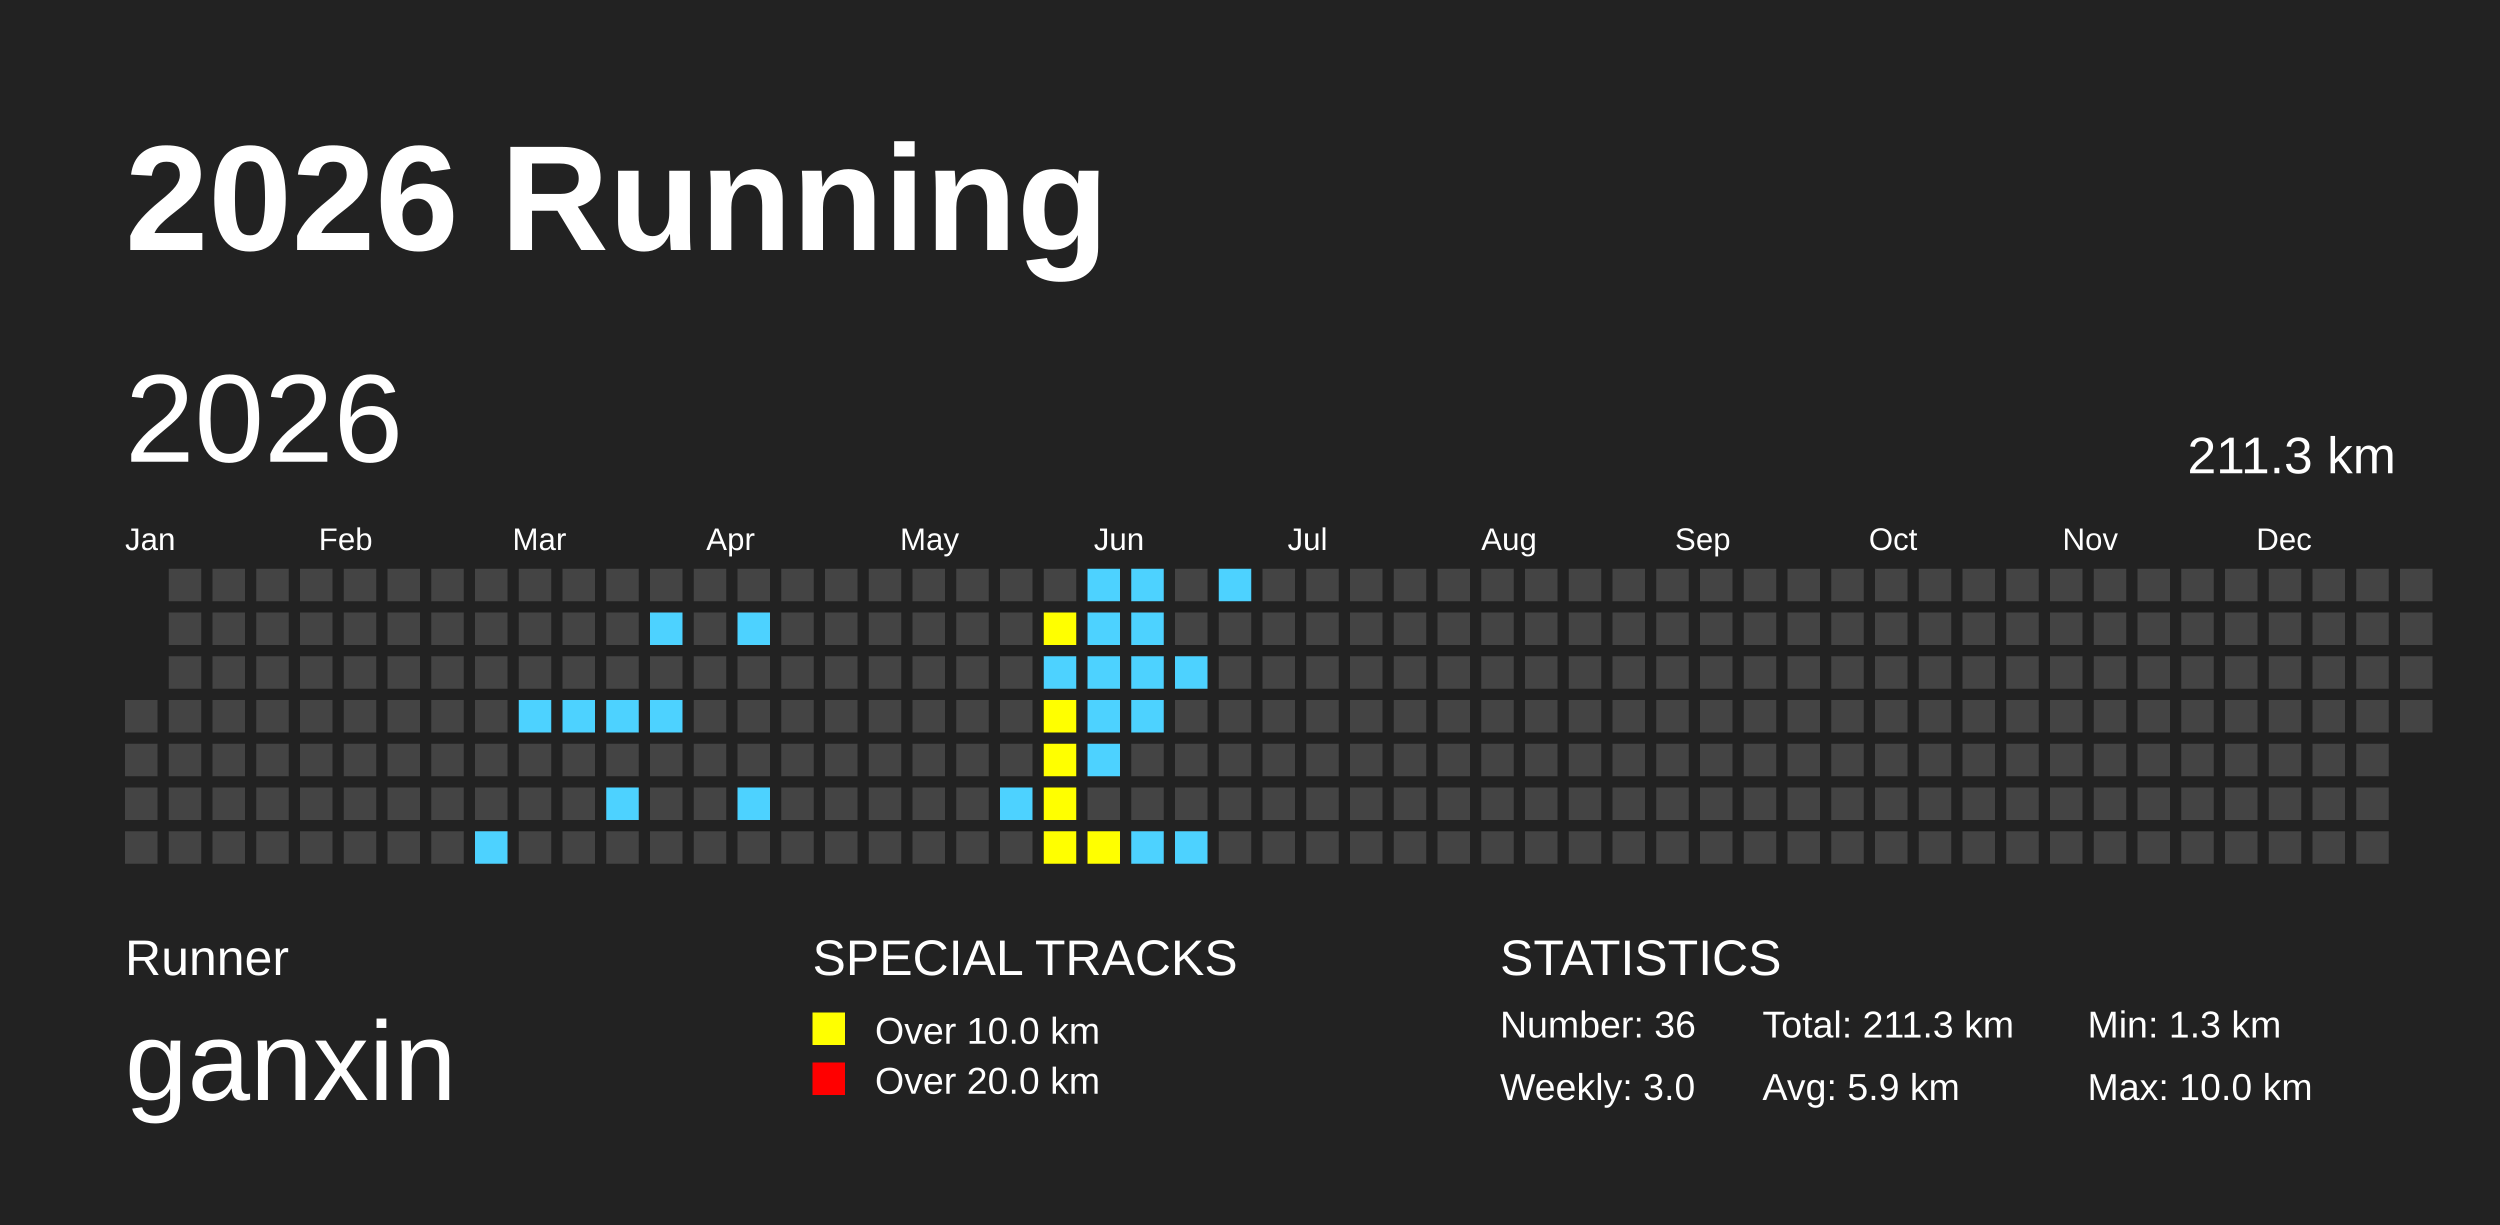
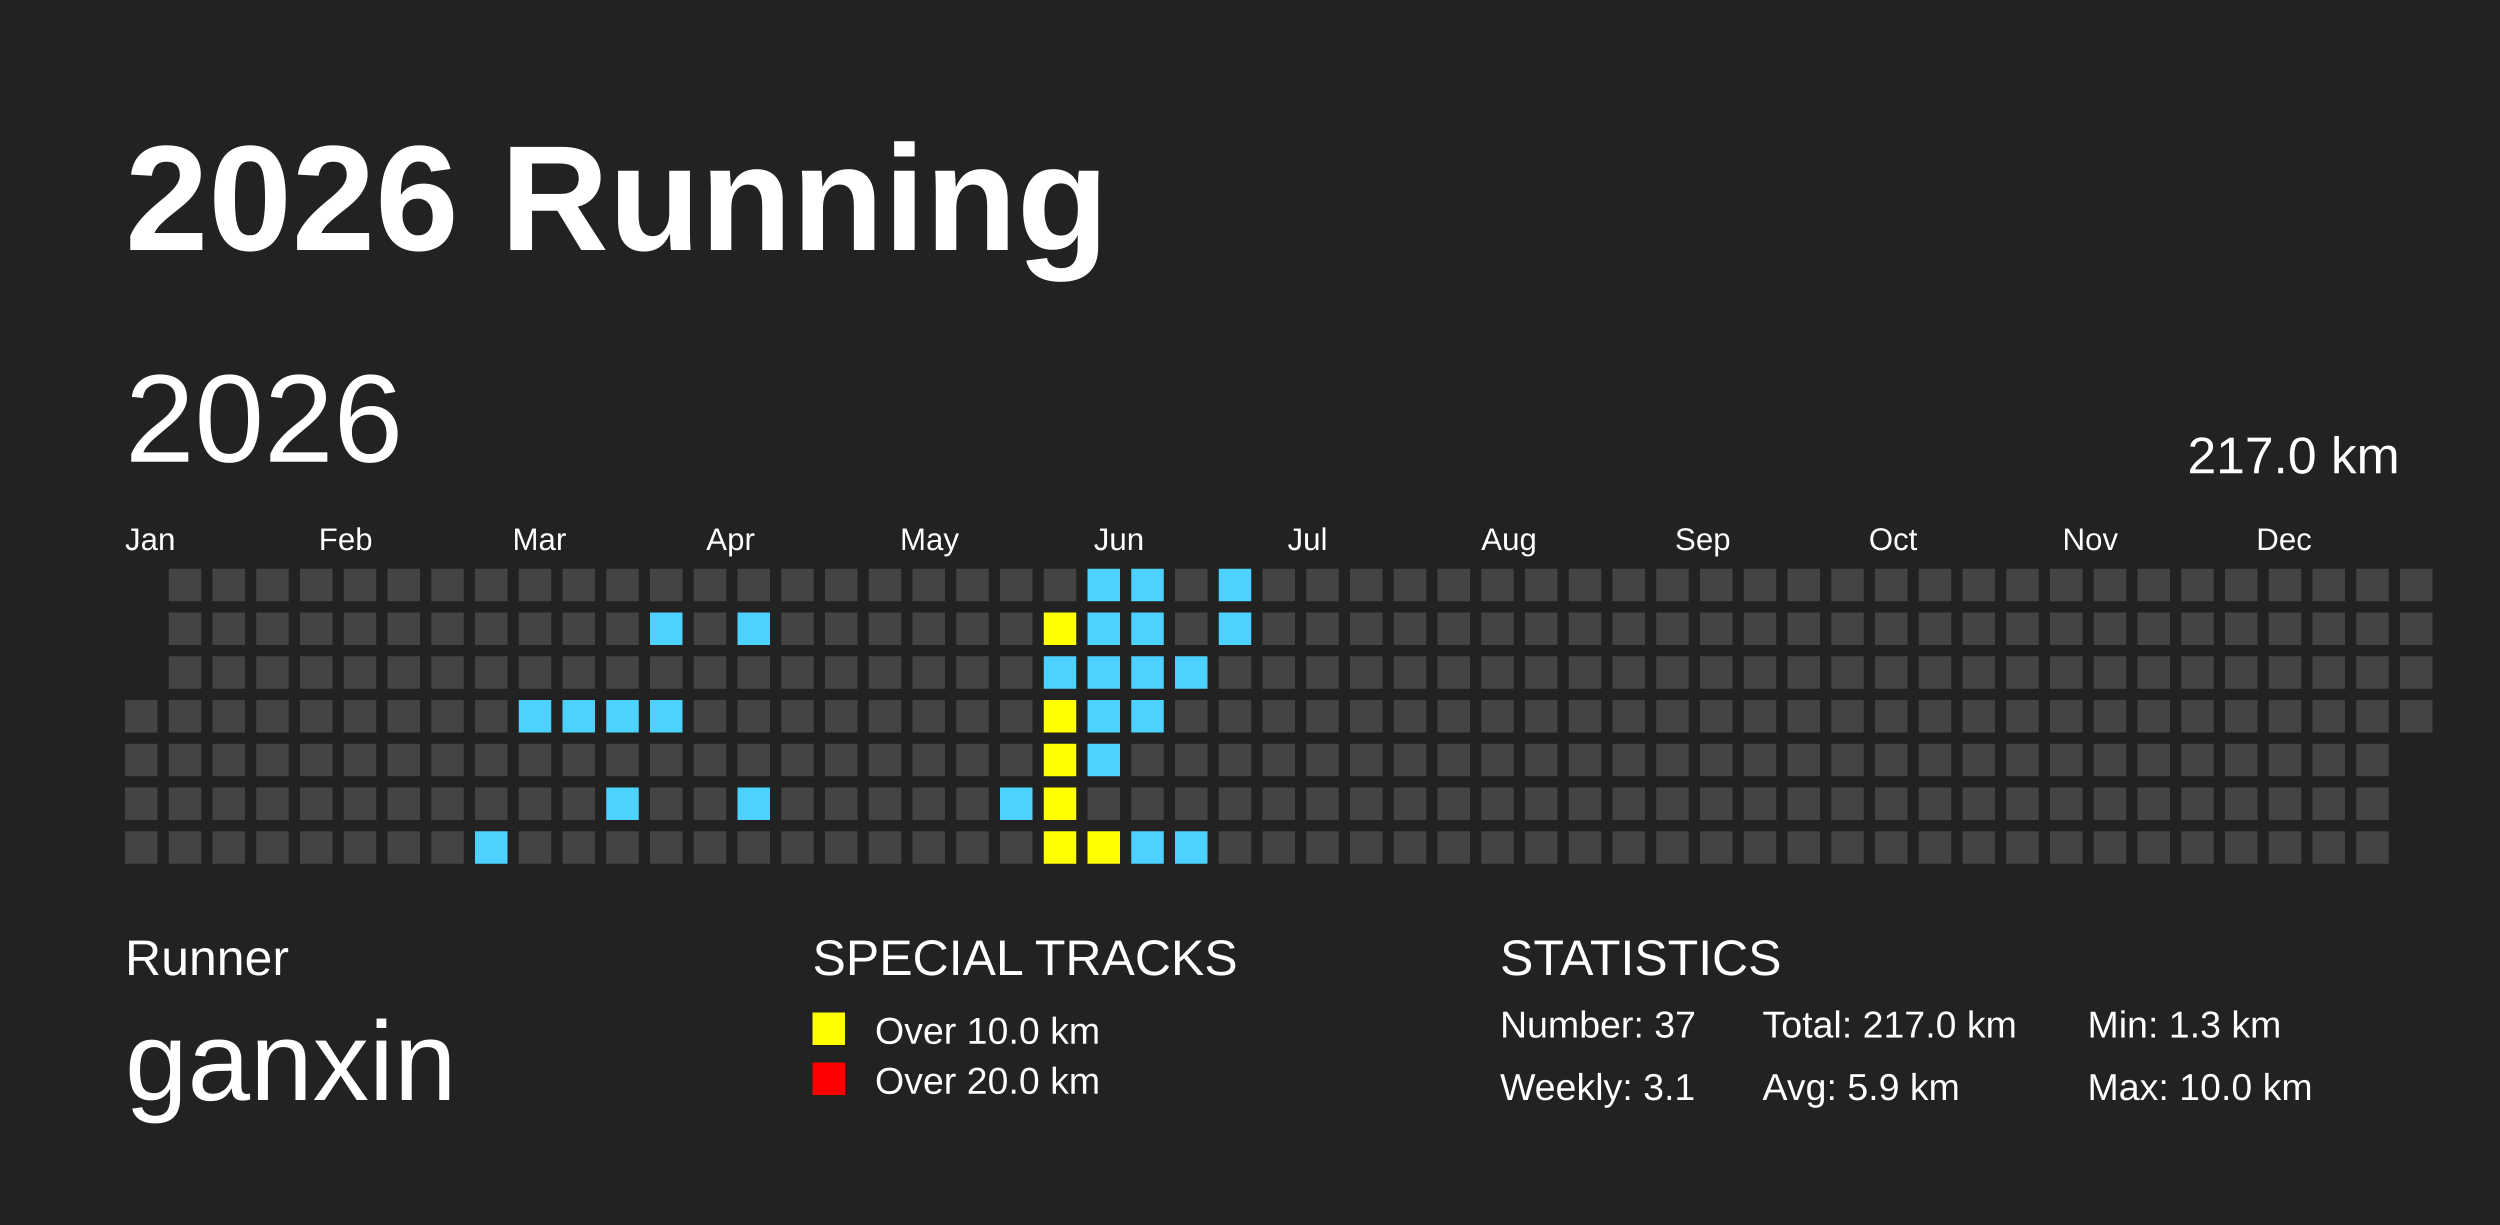
<svg xmlns="http://www.w3.org/2000/svg" baseProfile="full" height="98mm" version="1.1" viewBox="0,0,200,98" width="200mm">
  <defs>
    <pattern height="2" id="indoor-stripe" patternUnits="userSpaceOnUse" width="2">
      <line stroke="white" stroke-opacity="0.45" stroke-width="0.5" x1="0" x2="2" y1="2" y2="0" />
    </pattern>
  </defs>
  <rect fill="#222222" height="98" width="200" x="0" y="0" />
  <text fill="#FFFFFF" style="font-size:12px; font-family:Arial; font-weight:bold;" x="10" y="20">2026 Running</text>
  <text fill="#FFFFFF" style="font-size:4px; font-family:Arial" x="10" y="78">Runner</text>
  <text fill="#FFFFFF" style="font-size:9px; font-family:Arial" x="10" y="88">ganxin</text>
  <text fill="#FFFFFF" style="font-size:4px; font-family:Arial" x="65" y="78">SPECIAL TRACKS</text>
  <rect fill="yellow" height="2.6" width="2.6" x="65" y="81" />
  <text fill="#FFFFFF" style="font-size:3px; font-family:Arial" x="70" y="83.5">Over 10.0 km</text>
  <rect fill="red" height="2.6" width="2.6" x="65" y="85" />
  <text fill="#FFFFFF" style="font-size:3px; font-family:Arial" x="70" y="87.5">Over 20.0 km</text>
  <text fill="#FFFFFF" style="font-size:4px; font-family:Arial" x="120" y="78">STATISTICS</text>
-   <text fill="#FFFFFF" style="font-size:3px; font-family:Arial" x="120" y="83">Number: 36</text>
-   <text fill="#FFFFFF" style="font-size:3px; font-family:Arial" x="120" y="88">Weekly: 3.0</text>
-   <text fill="#FFFFFF" style="font-size:3px; font-family:Arial" x="141" y="83">Total: 211.3 km</text>
+   <text fill="#FFFFFF" style="font-size:3px; font-family:Arial" x="120" y="83">Number: 37</text>
+   <text fill="#FFFFFF" style="font-size:3px; font-family:Arial" x="120" y="88">Weekly: 3.1</text>
+   <text fill="#FFFFFF" style="font-size:3px; font-family:Arial" x="141" y="83">Total: 217.0 km</text>
  <text fill="#FFFFFF" style="font-size:3px; font-family:Arial" x="141" y="88">Avg: 5.9 km</text>
  <text fill="#FFFFFF" style="font-size:3px; font-family:Arial" x="167" y="83">Min: 1.3 km</text>
  <text fill="#FFFFFF" style="font-size:3px; font-family:Arial" x="167" y="88">Max: 10.0 km</text>
  <text dominant-baseline="hanging" fill="#FFFFFF" style="font-size:10.0px; font-family:Arial;" x="10" y="30">2026</text>
-   <text dominant-baseline="hanging" fill="#FFFFFF" style="font-size:4.125px; font-family:Arial;" x="175" y="35">211.3 km</text>
+   <text dominant-baseline="hanging" fill="#FFFFFF" style="font-size:4.125px; font-family:Arial;" x="175" y="35">217.0 km</text>
  <text fill="#FFFFFF" style="font-size:2.5px; font-family:Arial" x="10.0" y="44">Jan</text>
  <text fill="#FFFFFF" style="font-size:2.5px; font-family:Arial" x="25.5" y="44">Feb</text>
  <text fill="#FFFFFF" style="font-size:2.5px; font-family:Arial" x="41.0" y="44">Mar</text>
  <text fill="#FFFFFF" style="font-size:2.5px; font-family:Arial" x="56.5" y="44">Apr</text>
  <text fill="#FFFFFF" style="font-size:2.5px; font-family:Arial" x="72.0" y="44">May</text>
  <text fill="#FFFFFF" style="font-size:2.5px; font-family:Arial" x="87.5" y="44">Jun</text>
  <text fill="#FFFFFF" style="font-size:2.5px; font-family:Arial" x="103.0" y="44">Jul</text>
  <text fill="#FFFFFF" style="font-size:2.5px; font-family:Arial" x="118.5" y="44">Aug</text>
  <text fill="#FFFFFF" style="font-size:2.5px; font-family:Arial" x="134.0" y="44">Sep</text>
  <text fill="#FFFFFF" style="font-size:2.5px; font-family:Arial" x="149.5" y="44">Oct</text>
  <text fill="#FFFFFF" style="font-size:2.5px; font-family:Arial" x="165.0" y="44">Nov</text>
  <text fill="#FFFFFF" style="font-size:2.5px; font-family:Arial" x="180.5" y="44">Dec</text>
  <rect fill="#444444" height="2.6" width="2.6" x="10.0" y="56.0" />
  <rect fill="#444444" height="2.6" width="2.6" x="10.0" y="59.5" />
  <rect fill="#444444" height="2.6" width="2.6" x="10.0" y="63.0" />
  <rect fill="#444444" height="2.6" width="2.6" x="10.0" y="66.5" />
  <rect fill="#444444" height="2.6" width="2.6" x="13.5" y="45.5" />
  <rect fill="#444444" height="2.6" width="2.6" x="13.5" y="49.0" />
  <rect fill="#444444" height="2.6" width="2.6" x="13.5" y="52.5" />
  <rect fill="#444444" height="2.6" width="2.6" x="13.5" y="56.0" />
  <rect fill="#444444" height="2.6" width="2.6" x="13.5" y="59.5" />
  <rect fill="#444444" height="2.6" width="2.6" x="13.5" y="63.0" />
  <rect fill="#444444" height="2.6" width="2.6" x="13.5" y="66.5" />
  <rect fill="#444444" height="2.6" width="2.6" x="17.0" y="45.5" />
  <rect fill="#444444" height="2.6" width="2.6" x="17.0" y="49.0" />
  <rect fill="#444444" height="2.6" width="2.6" x="17.0" y="52.5" />
  <rect fill="#444444" height="2.6" width="2.6" x="17.0" y="56.0" />
  <rect fill="#444444" height="2.6" width="2.6" x="17.0" y="59.5" />
  <rect fill="#444444" height="2.6" width="2.6" x="17.0" y="63.0" />
  <rect fill="#444444" height="2.6" width="2.6" x="17.0" y="66.5" />
  <rect fill="#444444" height="2.6" width="2.6" x="20.5" y="45.5" />
  <rect fill="#444444" height="2.6" width="2.6" x="20.5" y="49.0" />
  <rect fill="#444444" height="2.6" width="2.6" x="20.5" y="52.5" />
  <rect fill="#444444" height="2.6" width="2.6" x="20.5" y="56.0" />
  <rect fill="#444444" height="2.6" width="2.6" x="20.5" y="59.5" />
  <rect fill="#444444" height="2.6" width="2.6" x="20.5" y="63.0" />
  <rect fill="#444444" height="2.6" width="2.6" x="20.5" y="66.5" />
  <rect fill="#444444" height="2.6" width="2.6" x="24.0" y="45.5" />
  <rect fill="#444444" height="2.6" width="2.6" x="24.0" y="49.0" />
  <rect fill="#444444" height="2.6" width="2.6" x="24.0" y="52.5" />
  <rect fill="#444444" height="2.6" width="2.6" x="24.0" y="56.0" />
  <rect fill="#444444" height="2.6" width="2.6" x="24.0" y="59.5" />
  <rect fill="#444444" height="2.6" width="2.6" x="24.0" y="63.0" />
  <rect fill="#444444" height="2.6" width="2.6" x="24.0" y="66.5" />
  <rect fill="#444444" height="2.6" width="2.6" x="27.5" y="45.5" />
  <rect fill="#444444" height="2.6" width="2.6" x="27.5" y="49.0" />
  <rect fill="#444444" height="2.6" width="2.6" x="27.5" y="52.5" />
  <rect fill="#444444" height="2.6" width="2.6" x="27.5" y="56.0" />
  <rect fill="#444444" height="2.6" width="2.6" x="27.5" y="59.5" />
  <rect fill="#444444" height="2.6" width="2.6" x="27.5" y="63.0" />
  <rect fill="#444444" height="2.6" width="2.6" x="27.5" y="66.5" />
  <rect fill="#444444" height="2.6" width="2.6" x="31.0" y="45.5" />
  <rect fill="#444444" height="2.6" width="2.6" x="31.0" y="49.0" />
  <rect fill="#444444" height="2.6" width="2.6" x="31.0" y="52.5" />
  <rect fill="#444444" height="2.6" width="2.6" x="31.0" y="56.0" />
  <rect fill="#444444" height="2.6" width="2.6" x="31.0" y="59.5" />
  <rect fill="#444444" height="2.6" width="2.6" x="31.0" y="63.0" />
  <rect fill="#444444" height="2.6" width="2.6" x="31.0" y="66.5" />
  <rect fill="#444444" height="2.6" width="2.6" x="34.5" y="45.5" />
  <rect fill="#444444" height="2.6" width="2.6" x="34.5" y="49.0" />
  <rect fill="#444444" height="2.6" width="2.6" x="34.5" y="52.5" />
  <rect fill="#444444" height="2.6" width="2.6" x="34.5" y="56.0" />
  <rect fill="#444444" height="2.6" width="2.6" x="34.5" y="59.5" />
  <rect fill="#444444" height="2.6" width="2.6" x="34.5" y="63.0" />
  <rect fill="#444444" height="2.6" width="2.6" x="34.5" y="66.5" />
  <rect fill="#444444" height="2.6" width="2.6" x="38.0" y="45.5" />
  <rect fill="#444444" height="2.6" width="2.6" x="38.0" y="49.0" />
  <rect fill="#444444" height="2.6" width="2.6" x="38.0" y="52.5" />
  <rect fill="#444444" height="2.6" width="2.6" x="38.0" y="56.0" />
  <rect fill="#444444" height="2.6" width="2.6" x="38.0" y="59.5" />
  <rect fill="#444444" height="2.6" width="2.6" x="38.0" y="63.0" />
  <rect fill="#4DD2FF" height="2.6" width="2.6" x="38.0" y="66.5" />
  <rect fill="#444444" height="2.6" width="2.6" x="41.5" y="45.5" />
  <rect fill="#444444" height="2.6" width="2.6" x="41.5" y="49.0" />
  <rect fill="#444444" height="2.6" width="2.6" x="41.5" y="52.5" />
  <rect fill="#4DD2FF" height="2.6" width="2.6" x="41.5" y="56.0" />
  <rect fill="#444444" height="2.6" width="2.6" x="41.5" y="59.5" />
  <rect fill="#444444" height="2.6" width="2.6" x="41.5" y="63.0" />
  <rect fill="#444444" height="2.6" width="2.6" x="41.5" y="66.5" />
  <rect fill="#444444" height="2.6" width="2.6" x="45.0" y="45.5" />
  <rect fill="#444444" height="2.6" width="2.6" x="45.0" y="49.0" />
  <rect fill="#444444" height="2.6" width="2.6" x="45.0" y="52.5" />
  <rect fill="#4DD2FF" height="2.6" width="2.6" x="45.0" y="56.0" />
  <rect fill="#444444" height="2.6" width="2.6" x="45.0" y="59.5" />
  <rect fill="#444444" height="2.6" width="2.6" x="45.0" y="63.0" />
  <rect fill="#444444" height="2.6" width="2.6" x="45.0" y="66.5" />
  <rect fill="#444444" height="2.6" width="2.6" x="48.5" y="45.5" />
  <rect fill="#444444" height="2.6" width="2.6" x="48.5" y="49.0" />
  <rect fill="#444444" height="2.6" width="2.6" x="48.5" y="52.5" />
  <rect fill="#4DD2FF" height="2.6" width="2.6" x="48.5" y="56.0" />
  <rect fill="#444444" height="2.6" width="2.6" x="48.5" y="59.5" />
  <rect fill="#4DD2FF" height="2.6" width="2.6" x="48.5" y="63.0" />
  <rect fill="#444444" height="2.6" width="2.6" x="48.5" y="66.5" />
  <rect fill="#444444" height="2.6" width="2.6" x="52.0" y="45.5" />
  <rect fill="#4DD2FF" height="2.6" width="2.6" x="52.0" y="49.0" />
  <rect fill="#444444" height="2.6" width="2.6" x="52.0" y="52.5" />
  <rect fill="#4DD2FF" height="2.6" width="2.6" x="52.0" y="56.0" />
  <rect fill="#444444" height="2.6" width="2.6" x="52.0" y="59.5" />
  <rect fill="#444444" height="2.6" width="2.6" x="52.0" y="63.0" />
  <rect fill="#444444" height="2.6" width="2.6" x="52.0" y="66.5" />
  <rect fill="#444444" height="2.6" width="2.6" x="55.5" y="45.5" />
  <rect fill="#444444" height="2.6" width="2.6" x="55.5" y="49.0" />
  <rect fill="#444444" height="2.6" width="2.6" x="55.5" y="52.5" />
  <rect fill="#444444" height="2.6" width="2.6" x="55.5" y="56.0" />
  <rect fill="#444444" height="2.6" width="2.6" x="55.5" y="59.5" />
  <rect fill="#444444" height="2.6" width="2.6" x="55.5" y="63.0" />
  <rect fill="#444444" height="2.6" width="2.6" x="55.5" y="66.5" />
  <rect fill="#444444" height="2.6" width="2.6" x="59.0" y="45.5" />
  <rect fill="#4DD2FF" height="2.6" width="2.6" x="59.0" y="49.0" />
  <rect fill="#444444" height="2.6" width="2.6" x="59.0" y="52.5" />
  <rect fill="#444444" height="2.6" width="2.6" x="59.0" y="56.0" />
  <rect fill="#444444" height="2.6" width="2.6" x="59.0" y="59.5" />
  <rect fill="#4DD2FF" height="2.6" width="2.6" x="59.0" y="63.0" />
  <rect fill="#444444" height="2.6" width="2.6" x="59.0" y="66.5" />
  <rect fill="#444444" height="2.6" width="2.6" x="62.5" y="45.5" />
  <rect fill="#444444" height="2.6" width="2.6" x="62.5" y="49.0" />
  <rect fill="#444444" height="2.6" width="2.6" x="62.5" y="52.5" />
  <rect fill="#444444" height="2.6" width="2.6" x="62.5" y="56.0" />
  <rect fill="#444444" height="2.6" width="2.6" x="62.5" y="59.5" />
  <rect fill="#444444" height="2.6" width="2.6" x="62.5" y="63.0" />
  <rect fill="#444444" height="2.6" width="2.6" x="62.5" y="66.5" />
  <rect fill="#444444" height="2.6" width="2.6" x="66.0" y="45.5" />
  <rect fill="#444444" height="2.6" width="2.6" x="66.0" y="49.0" />
  <rect fill="#444444" height="2.6" width="2.6" x="66.0" y="52.5" />
  <rect fill="#444444" height="2.6" width="2.6" x="66.0" y="56.0" />
  <rect fill="#444444" height="2.6" width="2.6" x="66.0" y="59.5" />
  <rect fill="#444444" height="2.6" width="2.6" x="66.0" y="63.0" />
  <rect fill="#444444" height="2.6" width="2.6" x="66.0" y="66.5" />
  <rect fill="#444444" height="2.6" width="2.6" x="69.5" y="45.5" />
  <rect fill="#444444" height="2.6" width="2.6" x="69.5" y="49.0" />
  <rect fill="#444444" height="2.6" width="2.6" x="69.5" y="52.5" />
  <rect fill="#444444" height="2.6" width="2.6" x="69.5" y="56.0" />
  <rect fill="#444444" height="2.6" width="2.6" x="69.5" y="59.5" />
  <rect fill="#444444" height="2.6" width="2.6" x="69.5" y="63.0" />
  <rect fill="#444444" height="2.6" width="2.6" x="69.5" y="66.5" />
  <rect fill="#444444" height="2.6" width="2.6" x="73.0" y="45.5" />
  <rect fill="#444444" height="2.6" width="2.6" x="73.0" y="49.0" />
  <rect fill="#444444" height="2.6" width="2.6" x="73.0" y="52.5" />
  <rect fill="#444444" height="2.6" width="2.6" x="73.0" y="56.0" />
  <rect fill="#444444" height="2.6" width="2.6" x="73.0" y="59.5" />
  <rect fill="#444444" height="2.6" width="2.6" x="73.0" y="63.0" />
  <rect fill="#444444" height="2.6" width="2.6" x="73.0" y="66.5" />
  <rect fill="#444444" height="2.6" width="2.6" x="76.5" y="45.5" />
  <rect fill="#444444" height="2.6" width="2.6" x="76.5" y="49.0" />
  <rect fill="#444444" height="2.6" width="2.6" x="76.5" y="52.5" />
  <rect fill="#444444" height="2.6" width="2.6" x="76.5" y="56.0" />
  <rect fill="#444444" height="2.6" width="2.6" x="76.5" y="59.5" />
  <rect fill="#444444" height="2.6" width="2.6" x="76.5" y="63.0" />
  <rect fill="#444444" height="2.6" width="2.6" x="76.5" y="66.5" />
  <rect fill="#444444" height="2.6" width="2.6" x="80.0" y="45.5" />
  <rect fill="#444444" height="2.6" width="2.6" x="80.0" y="49.0" />
  <rect fill="#444444" height="2.6" width="2.6" x="80.0" y="52.5" />
  <rect fill="#444444" height="2.6" width="2.6" x="80.0" y="56.0" />
  <rect fill="#444444" height="2.6" width="2.6" x="80.0" y="59.5" />
  <rect fill="#4DD2FF" height="2.6" width="2.6" x="80.0" y="63.0" />
  <rect fill="#444444" height="2.6" width="2.6" x="80.0" y="66.5" />
  <rect fill="#444444" height="2.6" width="2.6" x="83.5" y="45.5" />
  <rect fill="yellow" height="2.6" width="2.6" x="83.5" y="49.0" />
  <rect fill="#4DD2FF" height="2.6" width="2.6" x="83.5" y="52.5" />
  <rect fill="yellow" height="2.6" width="2.6" x="83.5" y="56.0" />
  <rect fill="yellow" height="2.6" width="2.6" x="83.5" y="59.5" />
  <rect fill="yellow" height="2.6" width="2.6" x="83.5" y="63.0" />
  <rect fill="yellow" height="2.6" width="2.6" x="83.5" y="66.5" />
  <rect fill="#4DD2FF" height="2.6" width="2.6" x="87.0" y="45.5" />
  <rect fill="#4DD2FF" height="2.6" width="2.6" x="87.0" y="49.0" />
  <rect fill="#4DD2FF" height="2.6" width="2.6" x="87.0" y="52.5" />
  <rect fill="#4DD2FF" height="2.6" width="2.6" x="87.0" y="56.0" />
  <rect fill="#4DD2FF" height="2.6" width="2.6" x="87.0" y="59.5" />
  <rect fill="#444444" height="2.6" width="2.6" x="87.0" y="63.0" />
  <rect fill="yellow" height="2.6" width="2.6" x="87.0" y="66.5" />
  <rect fill="#4DD2FF" height="2.6" width="2.6" x="90.5" y="45.5" />
  <rect fill="#4DD2FF" height="2.6" width="2.6" x="90.5" y="49.0" />
  <rect fill="#4DD2FF" height="2.6" width="2.6" x="90.5" y="52.5" />
  <rect fill="#4DD2FF" height="2.6" width="2.6" x="90.5" y="56.0" />
  <rect fill="#444444" height="2.6" width="2.6" x="90.5" y="59.5" />
  <rect fill="#444444" height="2.6" width="2.6" x="90.5" y="63.0" />
  <rect fill="#4DD2FF" height="2.6" width="2.6" x="90.5" y="66.5" />
  <rect fill="#444444" height="2.6" width="2.6" x="94.0" y="45.5" />
  <rect fill="#444444" height="2.6" width="2.6" x="94.0" y="49.0" />
  <rect fill="#4DD2FF" height="2.6" width="2.6" x="94.0" y="52.5" />
  <rect fill="#444444" height="2.6" width="2.6" x="94.0" y="56.0" />
  <rect fill="#444444" height="2.6" width="2.6" x="94.0" y="59.5" />
  <rect fill="#444444" height="2.6" width="2.6" x="94.0" y="63.0" />
  <rect fill="#4DD2FF" height="2.6" width="2.6" x="94.0" y="66.5" />
  <rect fill="#4DD2FF" height="2.6" width="2.6" x="97.5" y="45.5" />
-   <rect fill="#444444" height="2.6" width="2.6" x="97.5" y="49.0" />
+   <rect fill="#4DD2FF" height="2.6" width="2.6" x="97.5" y="49.0" />
  <rect fill="#444444" height="2.6" width="2.6" x="97.5" y="52.5" />
  <rect fill="#444444" height="2.6" width="2.6" x="97.5" y="56.0" />
  <rect fill="#444444" height="2.6" width="2.6" x="97.5" y="59.5" />
  <rect fill="#444444" height="2.6" width="2.6" x="97.5" y="63.0" />
  <rect fill="#444444" height="2.6" width="2.6" x="97.5" y="66.5" />
  <rect fill="#444444" height="2.6" width="2.6" x="101.0" y="45.5" />
  <rect fill="#444444" height="2.6" width="2.6" x="101.0" y="49.0" />
  <rect fill="#444444" height="2.6" width="2.6" x="101.0" y="52.5" />
  <rect fill="#444444" height="2.6" width="2.6" x="101.0" y="56.0" />
  <rect fill="#444444" height="2.6" width="2.6" x="101.0" y="59.5" />
  <rect fill="#444444" height="2.6" width="2.6" x="101.0" y="63.0" />
  <rect fill="#444444" height="2.6" width="2.6" x="101.0" y="66.5" />
  <rect fill="#444444" height="2.6" width="2.6" x="104.5" y="45.5" />
  <rect fill="#444444" height="2.6" width="2.6" x="104.5" y="49.0" />
  <rect fill="#444444" height="2.6" width="2.6" x="104.5" y="52.5" />
  <rect fill="#444444" height="2.6" width="2.6" x="104.5" y="56.0" />
  <rect fill="#444444" height="2.6" width="2.6" x="104.5" y="59.5" />
  <rect fill="#444444" height="2.6" width="2.6" x="104.5" y="63.0" />
  <rect fill="#444444" height="2.6" width="2.6" x="104.5" y="66.5" />
  <rect fill="#444444" height="2.6" width="2.6" x="108.0" y="45.5" />
  <rect fill="#444444" height="2.6" width="2.6" x="108.0" y="49.0" />
  <rect fill="#444444" height="2.6" width="2.6" x="108.0" y="52.5" />
  <rect fill="#444444" height="2.6" width="2.6" x="108.0" y="56.0" />
  <rect fill="#444444" height="2.6" width="2.6" x="108.0" y="59.5" />
  <rect fill="#444444" height="2.6" width="2.6" x="108.0" y="63.0" />
  <rect fill="#444444" height="2.6" width="2.6" x="108.0" y="66.5" />
  <rect fill="#444444" height="2.6" width="2.6" x="111.5" y="45.5" />
  <rect fill="#444444" height="2.6" width="2.6" x="111.5" y="49.0" />
  <rect fill="#444444" height="2.6" width="2.6" x="111.5" y="52.5" />
  <rect fill="#444444" height="2.6" width="2.6" x="111.5" y="56.0" />
  <rect fill="#444444" height="2.6" width="2.6" x="111.5" y="59.5" />
  <rect fill="#444444" height="2.6" width="2.6" x="111.5" y="63.0" />
  <rect fill="#444444" height="2.6" width="2.6" x="111.5" y="66.5" />
  <rect fill="#444444" height="2.6" width="2.6" x="115.0" y="45.5" />
  <rect fill="#444444" height="2.6" width="2.6" x="115.0" y="49.0" />
  <rect fill="#444444" height="2.6" width="2.6" x="115.0" y="52.5" />
  <rect fill="#444444" height="2.6" width="2.6" x="115.0" y="56.0" />
  <rect fill="#444444" height="2.6" width="2.6" x="115.0" y="59.5" />
  <rect fill="#444444" height="2.6" width="2.6" x="115.0" y="63.0" />
  <rect fill="#444444" height="2.6" width="2.6" x="115.0" y="66.5" />
  <rect fill="#444444" height="2.6" width="2.6" x="118.5" y="45.5" />
  <rect fill="#444444" height="2.6" width="2.6" x="118.5" y="49.0" />
  <rect fill="#444444" height="2.6" width="2.6" x="118.5" y="52.5" />
  <rect fill="#444444" height="2.6" width="2.6" x="118.5" y="56.0" />
  <rect fill="#444444" height="2.6" width="2.6" x="118.5" y="59.5" />
  <rect fill="#444444" height="2.6" width="2.6" x="118.5" y="63.0" />
  <rect fill="#444444" height="2.6" width="2.6" x="118.5" y="66.5" />
  <rect fill="#444444" height="2.6" width="2.6" x="122.0" y="45.5" />
  <rect fill="#444444" height="2.6" width="2.6" x="122.0" y="49.0" />
  <rect fill="#444444" height="2.6" width="2.6" x="122.0" y="52.5" />
  <rect fill="#444444" height="2.6" width="2.6" x="122.0" y="56.0" />
  <rect fill="#444444" height="2.6" width="2.6" x="122.0" y="59.5" />
  <rect fill="#444444" height="2.6" width="2.6" x="122.0" y="63.0" />
  <rect fill="#444444" height="2.6" width="2.6" x="122.0" y="66.5" />
  <rect fill="#444444" height="2.6" width="2.6" x="125.5" y="45.5" />
  <rect fill="#444444" height="2.6" width="2.6" x="125.5" y="49.0" />
  <rect fill="#444444" height="2.6" width="2.6" x="125.5" y="52.5" />
  <rect fill="#444444" height="2.6" width="2.6" x="125.5" y="56.0" />
  <rect fill="#444444" height="2.6" width="2.6" x="125.5" y="59.5" />
  <rect fill="#444444" height="2.6" width="2.6" x="125.5" y="63.0" />
  <rect fill="#444444" height="2.6" width="2.6" x="125.5" y="66.5" />
  <rect fill="#444444" height="2.6" width="2.6" x="129.0" y="45.5" />
  <rect fill="#444444" height="2.6" width="2.6" x="129.0" y="49.0" />
  <rect fill="#444444" height="2.6" width="2.6" x="129.0" y="52.5" />
  <rect fill="#444444" height="2.6" width="2.6" x="129.0" y="56.0" />
  <rect fill="#444444" height="2.6" width="2.6" x="129.0" y="59.5" />
  <rect fill="#444444" height="2.6" width="2.6" x="129.0" y="63.0" />
  <rect fill="#444444" height="2.6" width="2.6" x="129.0" y="66.5" />
  <rect fill="#444444" height="2.6" width="2.6" x="132.5" y="45.5" />
  <rect fill="#444444" height="2.6" width="2.6" x="132.5" y="49.0" />
  <rect fill="#444444" height="2.6" width="2.6" x="132.5" y="52.5" />
  <rect fill="#444444" height="2.6" width="2.6" x="132.5" y="56.0" />
  <rect fill="#444444" height="2.6" width="2.6" x="132.5" y="59.5" />
  <rect fill="#444444" height="2.6" width="2.6" x="132.5" y="63.0" />
  <rect fill="#444444" height="2.6" width="2.6" x="132.5" y="66.5" />
  <rect fill="#444444" height="2.6" width="2.6" x="136.0" y="45.5" />
  <rect fill="#444444" height="2.6" width="2.6" x="136.0" y="49.0" />
  <rect fill="#444444" height="2.6" width="2.6" x="136.0" y="52.5" />
  <rect fill="#444444" height="2.6" width="2.6" x="136.0" y="56.0" />
  <rect fill="#444444" height="2.6" width="2.6" x="136.0" y="59.5" />
  <rect fill="#444444" height="2.6" width="2.6" x="136.0" y="63.0" />
  <rect fill="#444444" height="2.6" width="2.6" x="136.0" y="66.5" />
  <rect fill="#444444" height="2.6" width="2.6" x="139.5" y="45.5" />
  <rect fill="#444444" height="2.6" width="2.6" x="139.5" y="49.0" />
  <rect fill="#444444" height="2.6" width="2.6" x="139.5" y="52.5" />
  <rect fill="#444444" height="2.6" width="2.6" x="139.5" y="56.0" />
  <rect fill="#444444" height="2.6" width="2.6" x="139.5" y="59.5" />
  <rect fill="#444444" height="2.6" width="2.6" x="139.5" y="63.0" />
  <rect fill="#444444" height="2.6" width="2.6" x="139.5" y="66.5" />
  <rect fill="#444444" height="2.6" width="2.6" x="143.0" y="45.5" />
  <rect fill="#444444" height="2.6" width="2.6" x="143.0" y="49.0" />
  <rect fill="#444444" height="2.6" width="2.6" x="143.0" y="52.5" />
  <rect fill="#444444" height="2.6" width="2.6" x="143.0" y="56.0" />
  <rect fill="#444444" height="2.6" width="2.6" x="143.0" y="59.5" />
  <rect fill="#444444" height="2.6" width="2.6" x="143.0" y="63.0" />
  <rect fill="#444444" height="2.6" width="2.6" x="143.0" y="66.5" />
  <rect fill="#444444" height="2.6" width="2.6" x="146.5" y="45.5" />
  <rect fill="#444444" height="2.6" width="2.6" x="146.5" y="49.0" />
  <rect fill="#444444" height="2.6" width="2.6" x="146.5" y="52.5" />
  <rect fill="#444444" height="2.6" width="2.6" x="146.5" y="56.0" />
  <rect fill="#444444" height="2.6" width="2.6" x="146.5" y="59.5" />
  <rect fill="#444444" height="2.6" width="2.6" x="146.5" y="63.0" />
  <rect fill="#444444" height="2.6" width="2.6" x="146.5" y="66.5" />
  <rect fill="#444444" height="2.6" width="2.6" x="150.0" y="45.5" />
  <rect fill="#444444" height="2.6" width="2.6" x="150.0" y="49.0" />
  <rect fill="#444444" height="2.6" width="2.6" x="150.0" y="52.5" />
  <rect fill="#444444" height="2.6" width="2.6" x="150.0" y="56.0" />
  <rect fill="#444444" height="2.6" width="2.6" x="150.0" y="59.5" />
  <rect fill="#444444" height="2.6" width="2.6" x="150.0" y="63.0" />
  <rect fill="#444444" height="2.6" width="2.6" x="150.0" y="66.5" />
  <rect fill="#444444" height="2.6" width="2.6" x="153.5" y="45.5" />
  <rect fill="#444444" height="2.6" width="2.6" x="153.5" y="49.0" />
  <rect fill="#444444" height="2.6" width="2.6" x="153.5" y="52.5" />
  <rect fill="#444444" height="2.6" width="2.6" x="153.5" y="56.0" />
  <rect fill="#444444" height="2.6" width="2.6" x="153.5" y="59.5" />
  <rect fill="#444444" height="2.6" width="2.6" x="153.5" y="63.0" />
  <rect fill="#444444" height="2.6" width="2.6" x="153.5" y="66.5" />
  <rect fill="#444444" height="2.6" width="2.6" x="157.0" y="45.5" />
  <rect fill="#444444" height="2.6" width="2.6" x="157.0" y="49.0" />
  <rect fill="#444444" height="2.6" width="2.6" x="157.0" y="52.5" />
  <rect fill="#444444" height="2.6" width="2.6" x="157.0" y="56.0" />
  <rect fill="#444444" height="2.6" width="2.6" x="157.0" y="59.5" />
  <rect fill="#444444" height="2.6" width="2.6" x="157.0" y="63.0" />
  <rect fill="#444444" height="2.6" width="2.6" x="157.0" y="66.5" />
  <rect fill="#444444" height="2.6" width="2.6" x="160.5" y="45.5" />
  <rect fill="#444444" height="2.6" width="2.6" x="160.5" y="49.0" />
  <rect fill="#444444" height="2.6" width="2.6" x="160.5" y="52.5" />
  <rect fill="#444444" height="2.6" width="2.6" x="160.5" y="56.0" />
  <rect fill="#444444" height="2.6" width="2.6" x="160.5" y="59.5" />
  <rect fill="#444444" height="2.6" width="2.6" x="160.5" y="63.0" />
  <rect fill="#444444" height="2.6" width="2.6" x="160.5" y="66.5" />
  <rect fill="#444444" height="2.6" width="2.6" x="164.0" y="45.5" />
  <rect fill="#444444" height="2.6" width="2.6" x="164.0" y="49.0" />
  <rect fill="#444444" height="2.6" width="2.6" x="164.0" y="52.5" />
  <rect fill="#444444" height="2.6" width="2.6" x="164.0" y="56.0" />
  <rect fill="#444444" height="2.6" width="2.6" x="164.0" y="59.5" />
  <rect fill="#444444" height="2.6" width="2.6" x="164.0" y="63.0" />
  <rect fill="#444444" height="2.6" width="2.6" x="164.0" y="66.5" />
  <rect fill="#444444" height="2.6" width="2.6" x="167.5" y="45.5" />
  <rect fill="#444444" height="2.6" width="2.6" x="167.5" y="49.0" />
  <rect fill="#444444" height="2.6" width="2.6" x="167.5" y="52.5" />
  <rect fill="#444444" height="2.6" width="2.6" x="167.5" y="56.0" />
  <rect fill="#444444" height="2.6" width="2.6" x="167.5" y="59.5" />
  <rect fill="#444444" height="2.6" width="2.6" x="167.5" y="63.0" />
  <rect fill="#444444" height="2.6" width="2.6" x="167.5" y="66.5" />
  <rect fill="#444444" height="2.6" width="2.6" x="171.0" y="45.5" />
  <rect fill="#444444" height="2.6" width="2.6" x="171.0" y="49.0" />
  <rect fill="#444444" height="2.6" width="2.6" x="171.0" y="52.5" />
  <rect fill="#444444" height="2.6" width="2.6" x="171.0" y="56.0" />
  <rect fill="#444444" height="2.6" width="2.6" x="171.0" y="59.5" />
  <rect fill="#444444" height="2.6" width="2.6" x="171.0" y="63.0" />
  <rect fill="#444444" height="2.6" width="2.6" x="171.0" y="66.5" />
  <rect fill="#444444" height="2.6" width="2.6" x="174.5" y="45.5" />
  <rect fill="#444444" height="2.6" width="2.6" x="174.5" y="49.0" />
  <rect fill="#444444" height="2.6" width="2.6" x="174.5" y="52.5" />
  <rect fill="#444444" height="2.6" width="2.6" x="174.5" y="56.0" />
  <rect fill="#444444" height="2.6" width="2.6" x="174.5" y="59.5" />
  <rect fill="#444444" height="2.6" width="2.6" x="174.5" y="63.0" />
  <rect fill="#444444" height="2.6" width="2.6" x="174.5" y="66.5" />
  <rect fill="#444444" height="2.6" width="2.6" x="178.0" y="45.5" />
  <rect fill="#444444" height="2.6" width="2.6" x="178.0" y="49.0" />
  <rect fill="#444444" height="2.6" width="2.6" x="178.0" y="52.5" />
  <rect fill="#444444" height="2.6" width="2.6" x="178.0" y="56.0" />
  <rect fill="#444444" height="2.6" width="2.6" x="178.0" y="59.5" />
  <rect fill="#444444" height="2.6" width="2.6" x="178.0" y="63.0" />
  <rect fill="#444444" height="2.6" width="2.6" x="178.0" y="66.5" />
  <rect fill="#444444" height="2.6" width="2.6" x="181.5" y="45.5" />
  <rect fill="#444444" height="2.6" width="2.6" x="181.5" y="49.0" />
  <rect fill="#444444" height="2.6" width="2.6" x="181.5" y="52.5" />
  <rect fill="#444444" height="2.6" width="2.6" x="181.5" y="56.0" />
  <rect fill="#444444" height="2.6" width="2.6" x="181.5" y="59.5" />
  <rect fill="#444444" height="2.6" width="2.6" x="181.5" y="63.0" />
  <rect fill="#444444" height="2.6" width="2.6" x="181.5" y="66.5" />
  <rect fill="#444444" height="2.6" width="2.6" x="185.0" y="45.5" />
  <rect fill="#444444" height="2.6" width="2.6" x="185.0" y="49.0" />
  <rect fill="#444444" height="2.6" width="2.6" x="185.0" y="52.5" />
  <rect fill="#444444" height="2.6" width="2.6" x="185.0" y="56.0" />
  <rect fill="#444444" height="2.6" width="2.6" x="185.0" y="59.5" />
  <rect fill="#444444" height="2.6" width="2.6" x="185.0" y="63.0" />
  <rect fill="#444444" height="2.6" width="2.6" x="185.0" y="66.5" />
  <rect fill="#444444" height="2.6" width="2.6" x="188.5" y="45.5" />
  <rect fill="#444444" height="2.6" width="2.6" x="188.5" y="49.0" />
  <rect fill="#444444" height="2.6" width="2.6" x="188.5" y="52.5" />
  <rect fill="#444444" height="2.6" width="2.6" x="188.5" y="56.0" />
  <rect fill="#444444" height="2.6" width="2.6" x="188.5" y="59.5" />
  <rect fill="#444444" height="2.6" width="2.6" x="188.5" y="63.0" />
  <rect fill="#444444" height="2.6" width="2.6" x="188.5" y="66.5" />
  <rect fill="#444444" height="2.6" width="2.6" x="192.0" y="45.5" />
  <rect fill="#444444" height="2.6" width="2.6" x="192.0" y="49.0" />
  <rect fill="#444444" height="2.6" width="2.6" x="192.0" y="52.5" />
  <rect fill="#444444" height="2.6" width="2.6" x="192.0" y="56.0" />
</svg>
